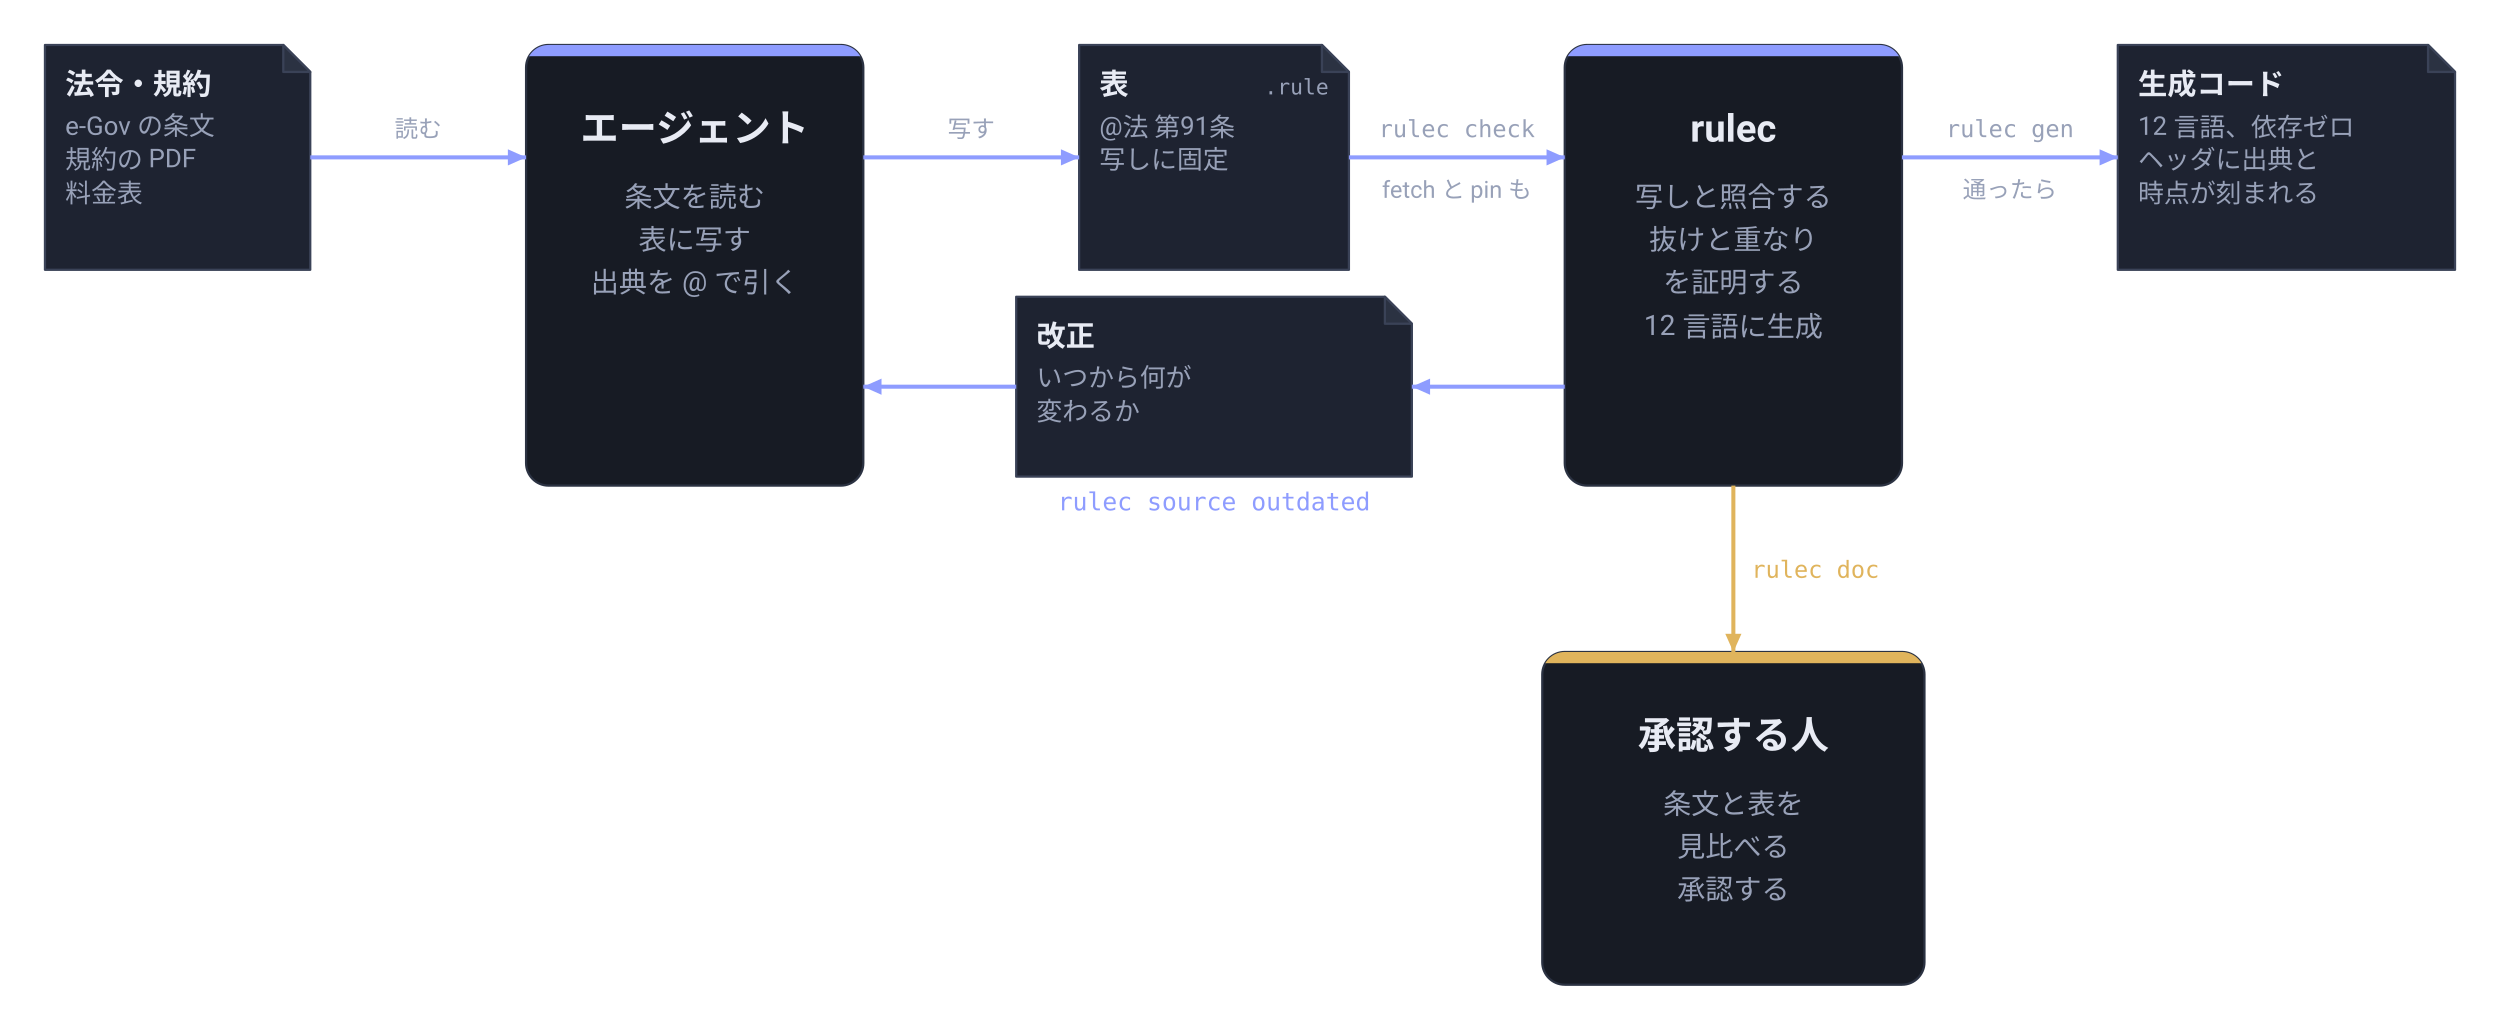
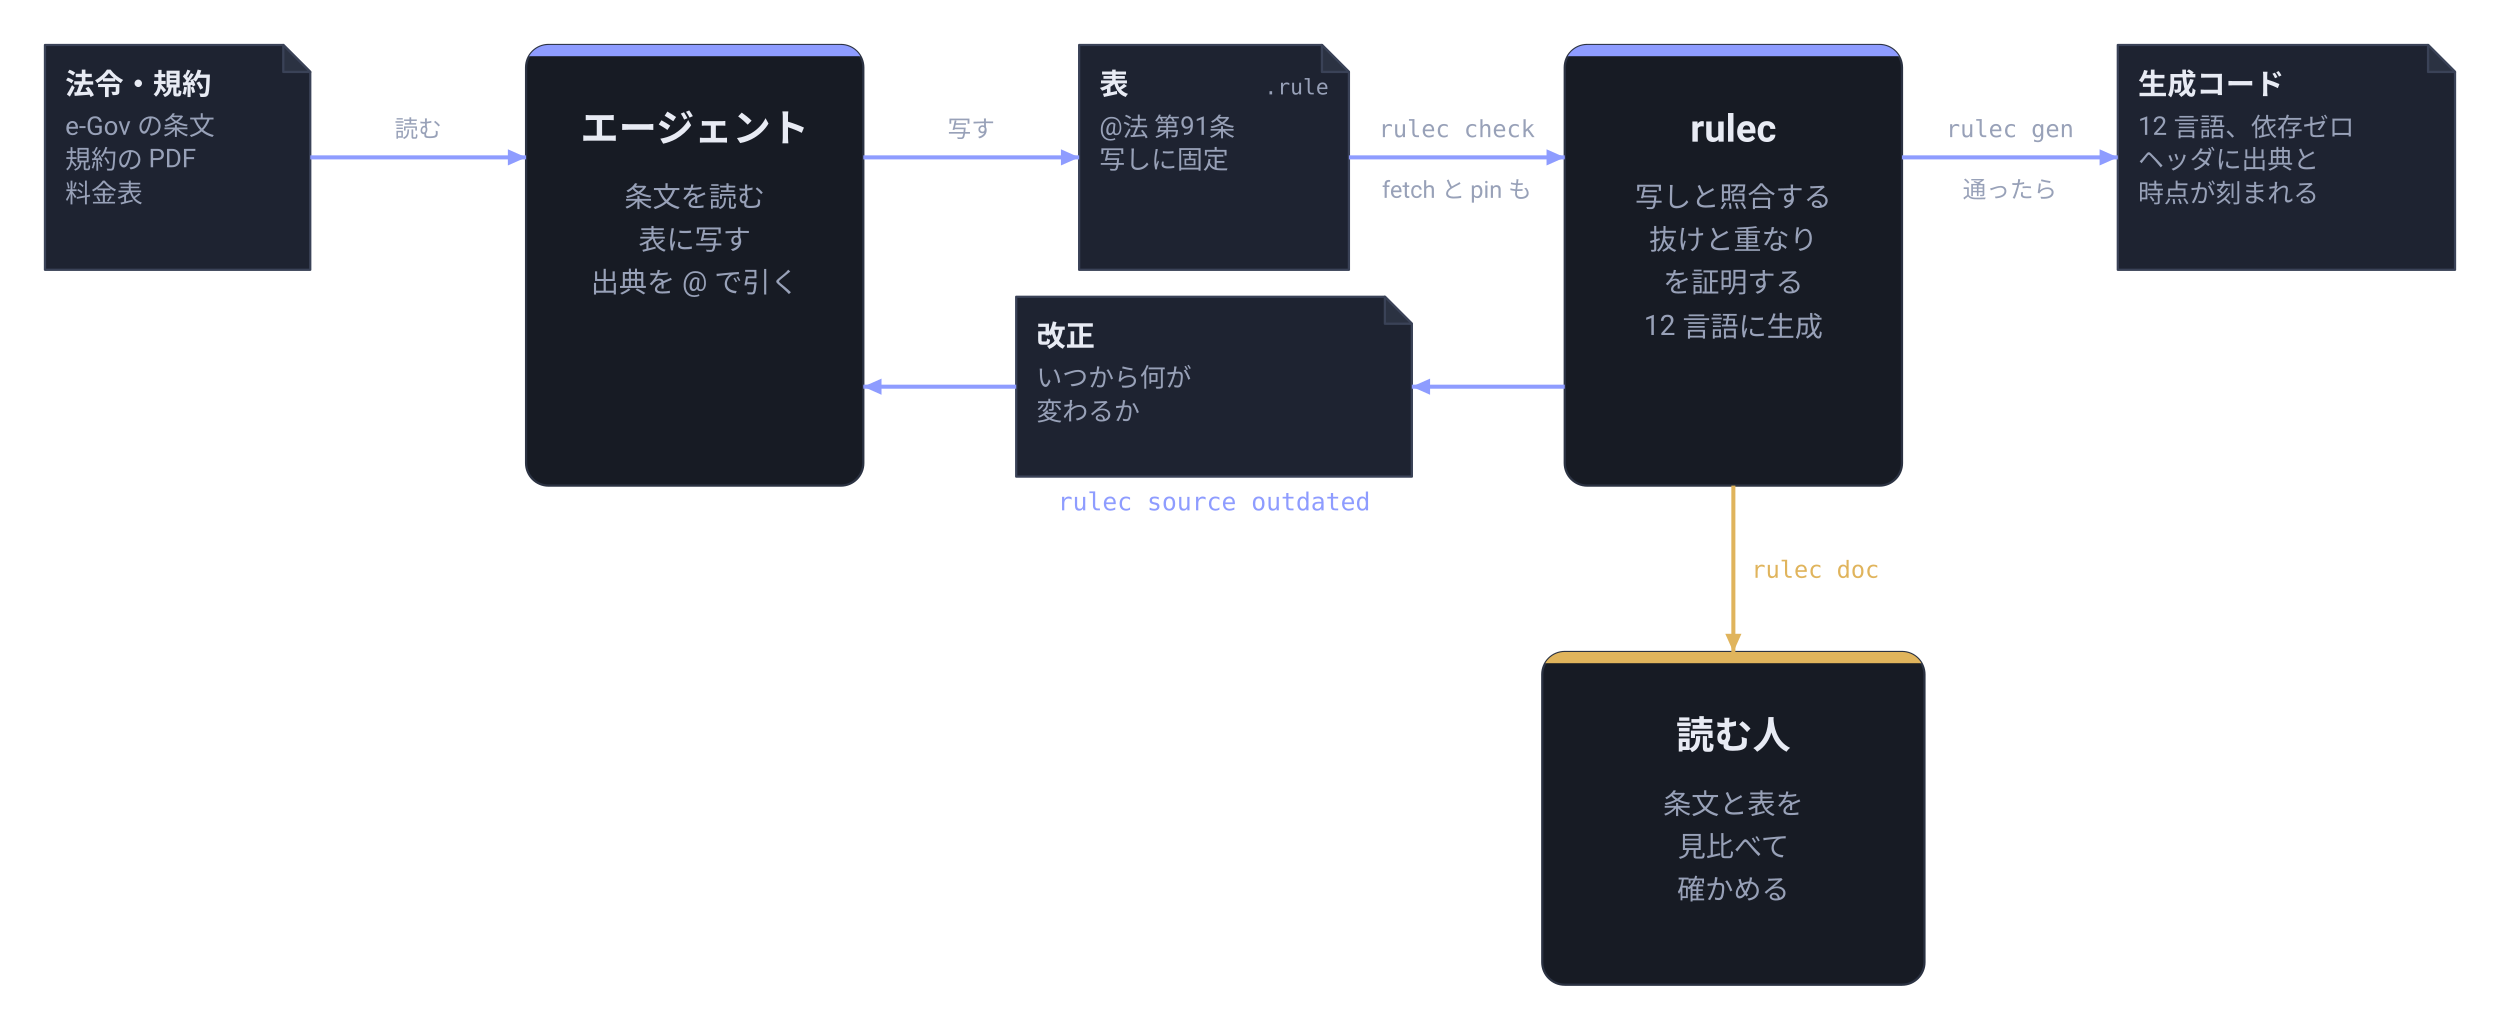
- <svg xmlns="http://www.w3.org/2000/svg" viewBox="0 0 1112 458" width="1112" height="458" role="img" aria-label="法令や公開された規約を、エージェントが表（.rule）に写し、条文を @ で引用する。rulec が写しと照合し、抜けと重なりを証明して、12 言語に生成する。承認する人は rulec doc の資料で条文と表を見比べる。改正が出れば rulec source outdated が知らせ、表を読み直す。" font-family="-apple-system, BlinkMacSystemFont, &quot;Hiragino Sans&quot;, &quot;Noto Sans JP&quot;, &quot;Yu Gothic&quot;, Meiryo, &quot;Segoe UI&quot;, Roboto, sans-serif">
+ <svg xmlns="http://www.w3.org/2000/svg" viewBox="0 0 1112 458" width="1112" height="458" role="img" aria-label="法令や公開された規約を、エージェントが表（.rule）に写し、条文を @ で引用する。rulec が写しと照合し、抜けと重なりを証明して、12 言語に生成する。読む人は rulec doc の資料で条文と表を見比べる。改正が出れば rulec source outdated が知らせ、表を読み直す。" font-family="-apple-system, BlinkMacSystemFont, &quot;Hiragino Sans&quot;, &quot;Noto Sans JP&quot;, &quot;Yu Gothic&quot;, Meiryo, &quot;Segoe UI&quot;, Roboto, sans-serif">
  <defs>
    <marker id="head-neutral" viewBox="0 0 10 10" refX="9" refY="5" markerWidth="9" markerHeight="9" markerUnits="userSpaceOnUse" orient="auto">
      <path d="M0,1 L9,5 L0,9 Z" fill="#6b7590" />
    </marker>
    <marker id="head-accent" viewBox="0 0 10 10" refX="9" refY="5" markerWidth="9" markerHeight="9" markerUnits="userSpaceOnUse" orient="auto">
      <path d="M0,1 L9,5 L0,9 Z" fill="#8e9cff" />
    </marker>
    <marker id="head-human" viewBox="0 0 10 10" refX="9" refY="5" markerWidth="9" markerHeight="9" markerUnits="userSpaceOnUse" orient="auto">
      <path d="M0,1 L9,5 L0,9 Z" fill="#e0b45c" />
    </marker>
  </defs>
  <path d="M20,20.0 H126 L138,32.0 V120.0 H20 Z" fill="#1e2331" stroke="#3a4257" stroke-linejoin="round" />
  <path d="M126,20.0 V32.0 H138 Z" fill="#2b3242" stroke="#3a4257" stroke-linejoin="round" />
  <text x="29" y="42.0" font-size="13" font-weight="600" text-anchor="start" fill="#e8ebf4">法令・規約</text>
  <text x="29" y="60.0" font-size="11.5" font-weight="400" text-anchor="start" fill="#98a1b8">e-Gov の条文</text>
  <text x="29" y="75.0" font-size="11.5" font-weight="400" text-anchor="start" fill="#98a1b8">規約の PDF</text>
  <text x="29" y="90.0" font-size="11.5" font-weight="400" text-anchor="start" fill="#98a1b8">料金表</text>
  <clipPath id="clip-1">
    <rect x="234" y="20" width="150" height="196" rx="10" />
  </clipPath>
  <rect x="234" y="20" width="150" height="196" rx="10" fill="#171b24" stroke="#2b3242" />
  <rect x="234" y="20" width="150" height="5" fill="#8e9cff" clip-path="url(#clip-1)" />
  <text x="309.0" y="63" font-size="17" font-weight="700" text-anchor="middle" fill="#e8ebf4">エージェント</text>
  <text x="309.0" y="92" font-size="12.5" font-weight="400" text-anchor="middle" fill="#98a1b8">条文を読む</text>
  <text x="309.0" y="111" font-size="12.5" font-weight="400" text-anchor="middle" fill="#98a1b8">表に写す</text>
  <text x="309.0" y="130" font-size="12.5" font-weight="400" text-anchor="middle" fill="#98a1b8">出典を @ で引く</text>
  <path d="M480,20.0 H588 L600,32.0 V120.0 H480 Z" fill="#1e2331" stroke="#3a4257" stroke-linejoin="round" />
  <path d="M588,20.0 V32.0 H600 Z" fill="#2b3242" stroke="#3a4257" stroke-linejoin="round" />
  <text x="489" y="42.0" font-size="13" font-weight="600" text-anchor="start" fill="#e8ebf4">表</text>
  <text x="591" y="42.0" font-size="9.5" font-weight="400" text-anchor="end" fill="#98a1b8" font-family="ui-monospace, SFMono-Regular, Menlo, Consolas, monospace">.rule</text>
  <text x="489" y="60.0" font-size="11.5" font-weight="400" text-anchor="start" fill="#98a1b8">@法 第91条</text>
  <text x="489" y="75.0" font-size="11.5" font-weight="400" text-anchor="start" fill="#98a1b8">写しに固定</text>
  <clipPath id="clip-3">
    <rect x="696" y="20" width="150" height="196" rx="10" />
  </clipPath>
  <rect x="696" y="20" width="150" height="196" rx="10" fill="#171b24" stroke="#2b3242" />
  <rect x="696" y="20" width="150" height="5" fill="#8e9cff" clip-path="url(#clip-3)" />
  <text x="771.0" y="63" font-size="17" font-weight="700" text-anchor="middle" fill="#e8ebf4">rulec</text>
  <text x="771.0" y="92" font-size="12.5" font-weight="400" text-anchor="middle" fill="#98a1b8">写しと照合する</text>
  <text x="771.0" y="111" font-size="12.5" font-weight="400" text-anchor="middle" fill="#98a1b8">抜けと重なり</text>
  <text x="771.0" y="130" font-size="12.5" font-weight="400" text-anchor="middle" fill="#98a1b8">を証明する</text>
  <text x="771.0" y="149" font-size="12.5" font-weight="400" text-anchor="middle" fill="#98a1b8">12 言語に生成</text>
  <path d="M942,20.0 H1080 L1092,32.0 V120.0 H942 Z" fill="#1e2331" stroke="#3a4257" stroke-linejoin="round" />
  <path d="M1080,20.0 V32.0 H1092 Z" fill="#2b3242" stroke="#3a4257" stroke-linejoin="round" />
  <text x="951" y="42.0" font-size="13" font-weight="600" text-anchor="start" fill="#e8ebf4">生成コード</text>
  <text x="951" y="60.0" font-size="11.5" font-weight="400" text-anchor="start" fill="#98a1b8">12 言語、依存ゼロ</text>
  <text x="951" y="75.0" font-size="11.5" font-weight="400" text-anchor="start" fill="#98a1b8">ヘッダに出典と</text>
  <text x="951" y="90.0" font-size="11.5" font-weight="400" text-anchor="start" fill="#98a1b8">時点が刻まれる</text>
  <line x1="138" y1="70" x2="234" y2="70" stroke="#8e9cff" stroke-width="1.8" marker-end="url(#head-accent)" />
  <text x="186.0" y="61" font-size="10.5" font-weight="400" text-anchor="middle" fill="#98a1b8">読む</text>
  <line x1="384" y1="70" x2="480" y2="70" stroke="#8e9cff" stroke-width="1.8" marker-end="url(#head-accent)" />
  <text x="432.0" y="61" font-size="10.5" font-weight="400" text-anchor="middle" fill="#98a1b8">写す</text>
  <line x1="600" y1="70" x2="696" y2="70" stroke="#8e9cff" stroke-width="1.8" marker-end="url(#head-accent)" />
  <text x="648.0" y="61" font-size="10.5" font-weight="400" text-anchor="middle" fill="#98a1b8" font-family="ui-monospace, SFMono-Regular, Menlo, Consolas, monospace">rulec check</text>
  <text x="648.0" y="88" font-size="10.5" font-weight="400" text-anchor="middle" fill="#98a1b8">fetch と pin も</text>
  <line x1="846" y1="70" x2="942" y2="70" stroke="#8e9cff" stroke-width="1.8" marker-end="url(#head-accent)" />
  <text x="894.0" y="61" font-size="10.5" font-weight="400" text-anchor="middle" fill="#98a1b8" font-family="ui-monospace, SFMono-Regular, Menlo, Consolas, monospace">rulec gen</text>
  <text x="894.0" y="88" font-size="10.5" font-weight="400" text-anchor="middle" fill="#98a1b8">通ったら</text>
  <path d="M452.0,132 H616.0 L628.0,144 V212 H452.0 Z" fill="#1e2331" stroke="#3a4257" stroke-linejoin="round" />
  <path d="M616.0,132 V144 H628.0 Z" fill="#2b3242" stroke="#3a4257" stroke-linejoin="round" />
  <text x="461.0" y="154" font-size="13" font-weight="600" text-anchor="start" fill="#e8ebf4">改正</text>
  <text x="461.0" y="172" font-size="11.5" font-weight="400" text-anchor="start" fill="#98a1b8">いつから何が</text>
  <text x="461.0" y="187" font-size="11.5" font-weight="400" text-anchor="start" fill="#98a1b8">変わるか</text>
  <line x1="696" y1="172" x2="628.0" y2="172" stroke="#8e9cff" stroke-width="1.8" marker-end="url(#head-accent)" />
  <line x1="452.0" y1="172" x2="384" y2="172" stroke="#8e9cff" stroke-width="1.8" marker-end="url(#head-accent)" />
  <text x="540.0" y="227" font-size="11" font-weight="400" text-anchor="middle" fill="#8e9cff" font-family="ui-monospace, SFMono-Regular, Menlo, Consolas, monospace">rulec source outdated</text>
  <clipPath id="clip-person">
    <rect x="686.0" y="290" width="170" height="148" rx="10" />
  </clipPath>
  <rect x="686.0" y="290" width="170" height="148" rx="10" fill="#171b24" stroke="#2b3242" />
  <rect x="686.0" y="290" width="170" height="5" fill="#e0b45c" clip-path="url(#clip-person)" />
-   <text x="771.0" y="333" font-size="17" font-weight="700" text-anchor="middle" fill="#e8ebf4">承認する人</text>
+   <text x="771.0" y="333" font-size="17" font-weight="700" text-anchor="middle" fill="#e8ebf4">読む人</text>
  <text x="771.0" y="362" font-size="12.5" font-weight="400" text-anchor="middle" fill="#98a1b8">条文と表を</text>
-   <text x="771.0" y="381" font-size="12.5" font-weight="400" text-anchor="middle" fill="#98a1b8">見比べる</text>
-   <text x="771.0" y="400" font-size="12.5" font-weight="400" text-anchor="middle" fill="#98a1b8">承認する</text>
+   <text x="771.0" y="381" font-size="12.5" font-weight="400" text-anchor="middle" fill="#98a1b8">見比べて</text>
+   <text x="771.0" y="400" font-size="12.5" font-weight="400" text-anchor="middle" fill="#98a1b8">確かめる</text>
  <line x1="771.0" y1="216" x2="771.0" y2="290" stroke="#e0b45c" stroke-width="1.8" marker-end="url(#head-human)" />
  <text x="779.0" y="257.0" font-size="10.5" font-weight="400" text-anchor="start" fill="#e0b45c" font-family="ui-monospace, SFMono-Regular, Menlo, Consolas, monospace">rulec doc</text>
</svg>
